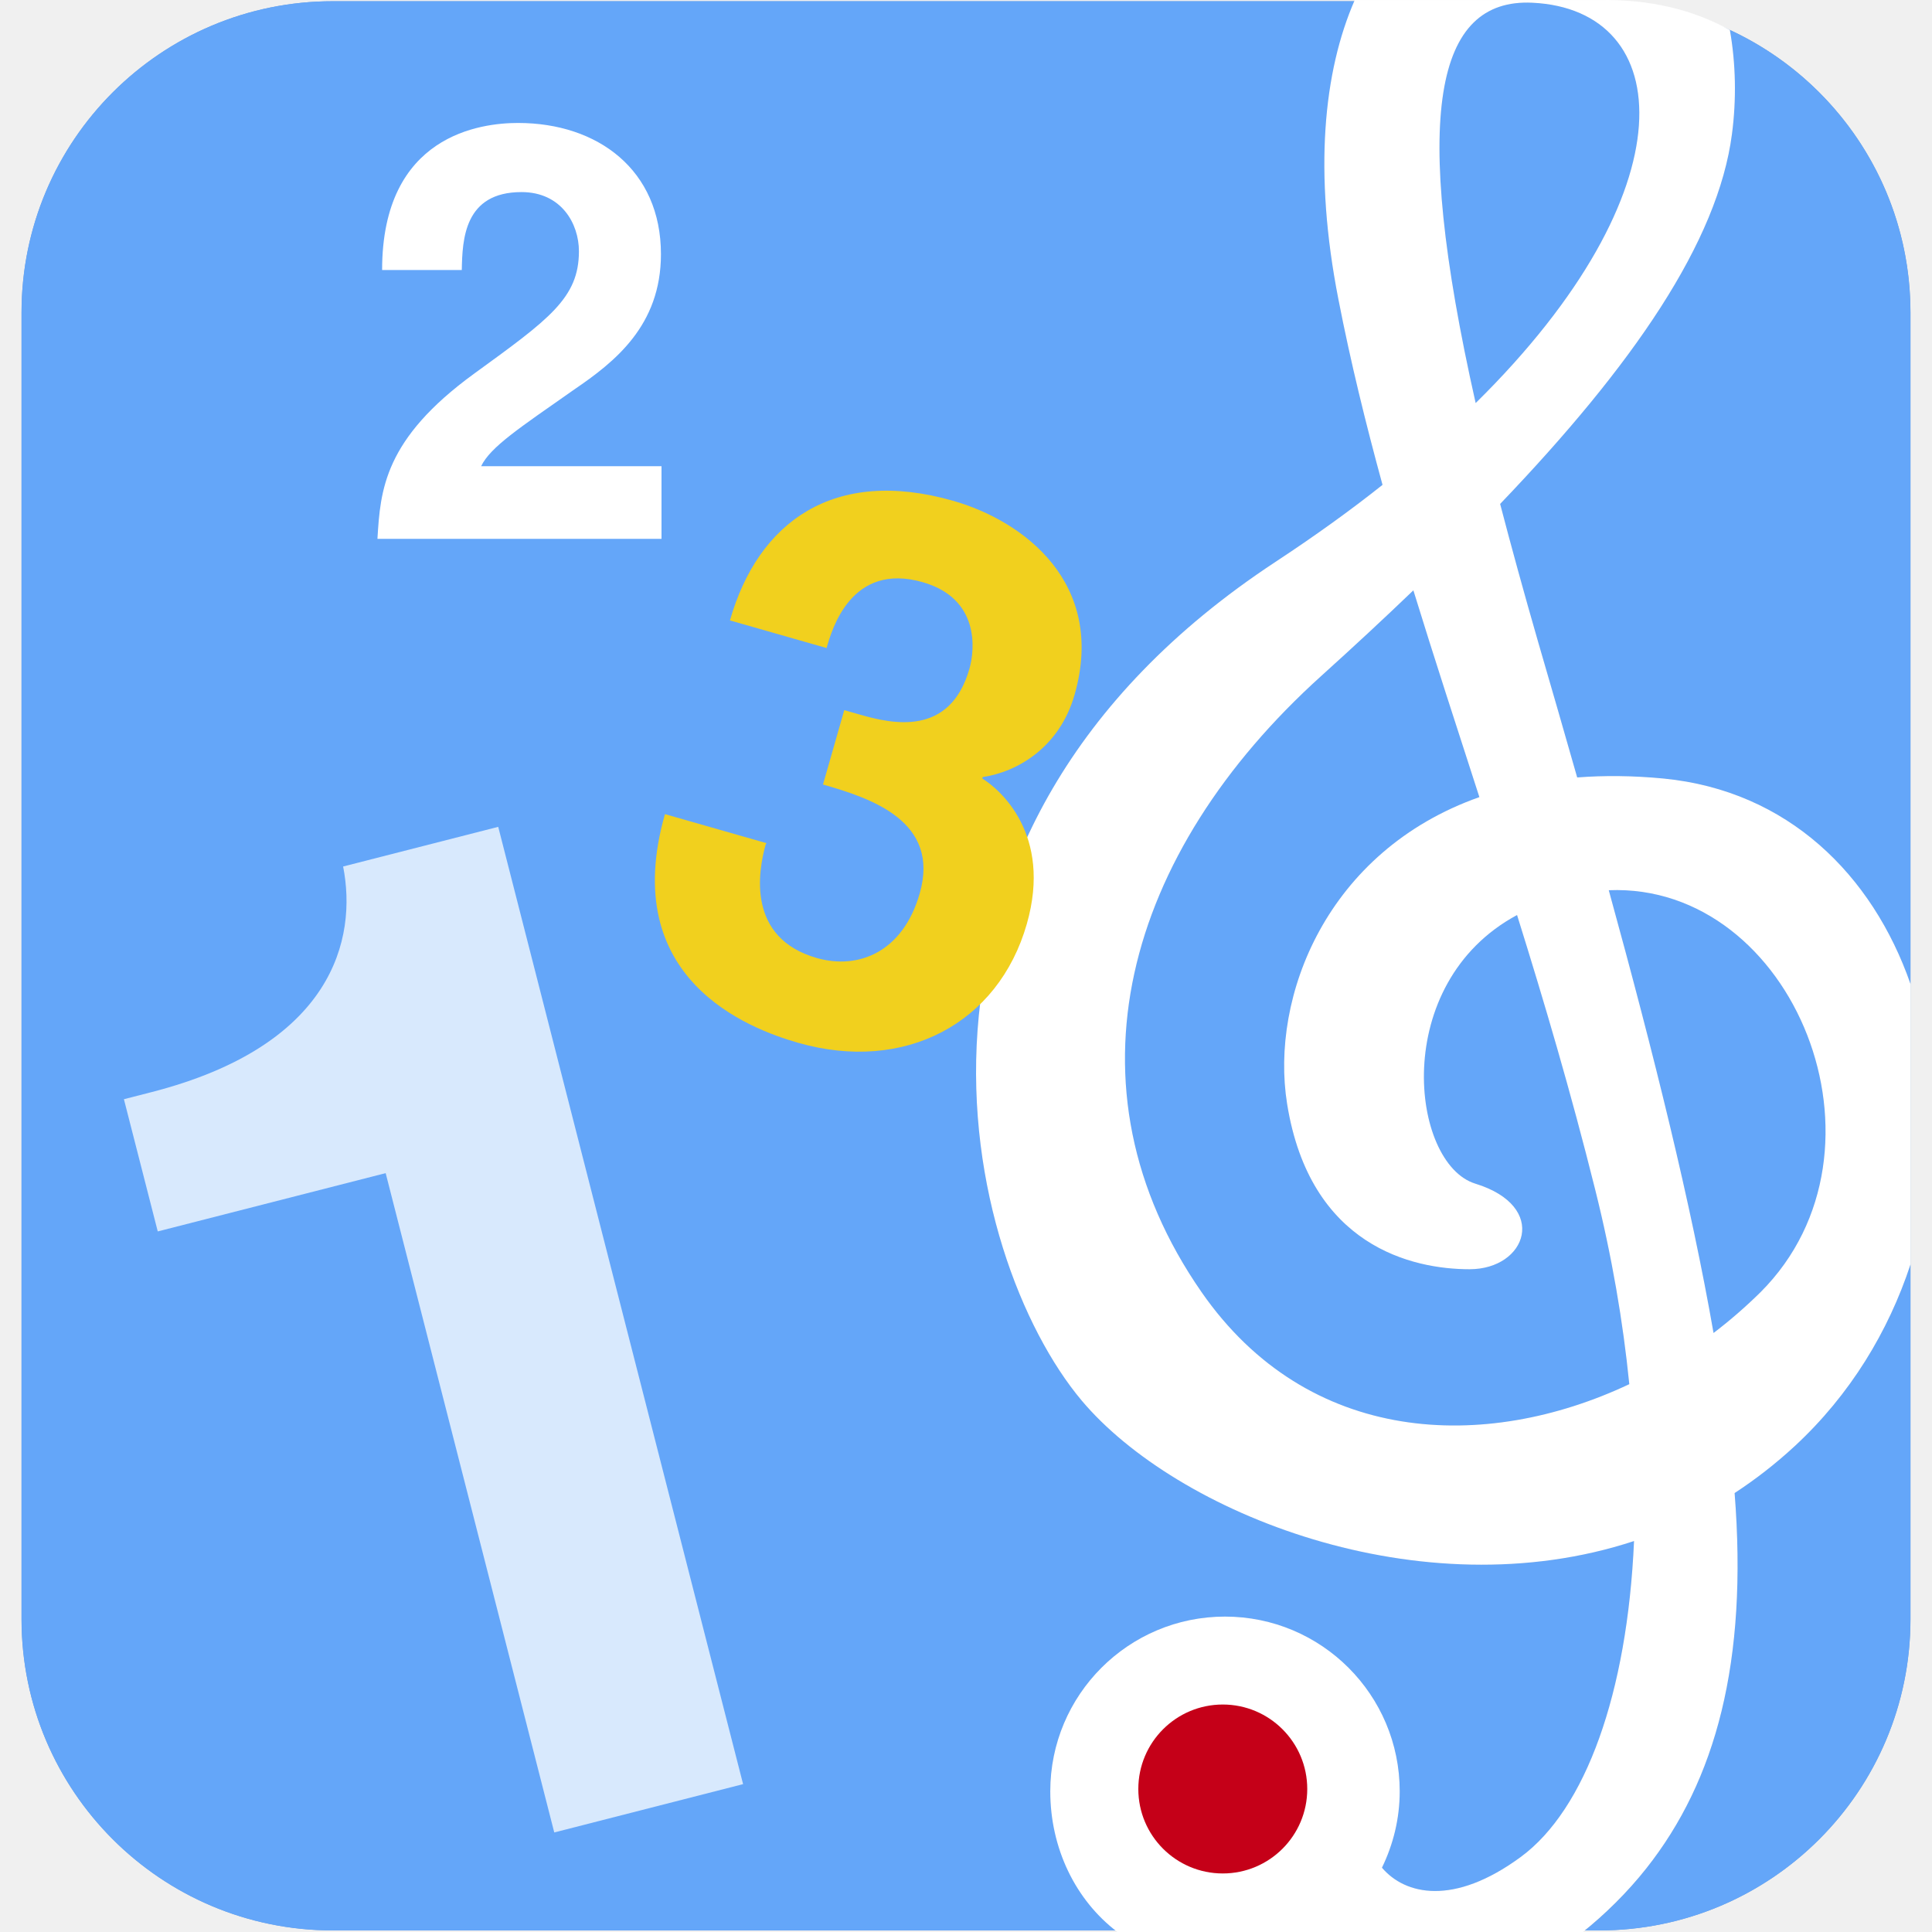
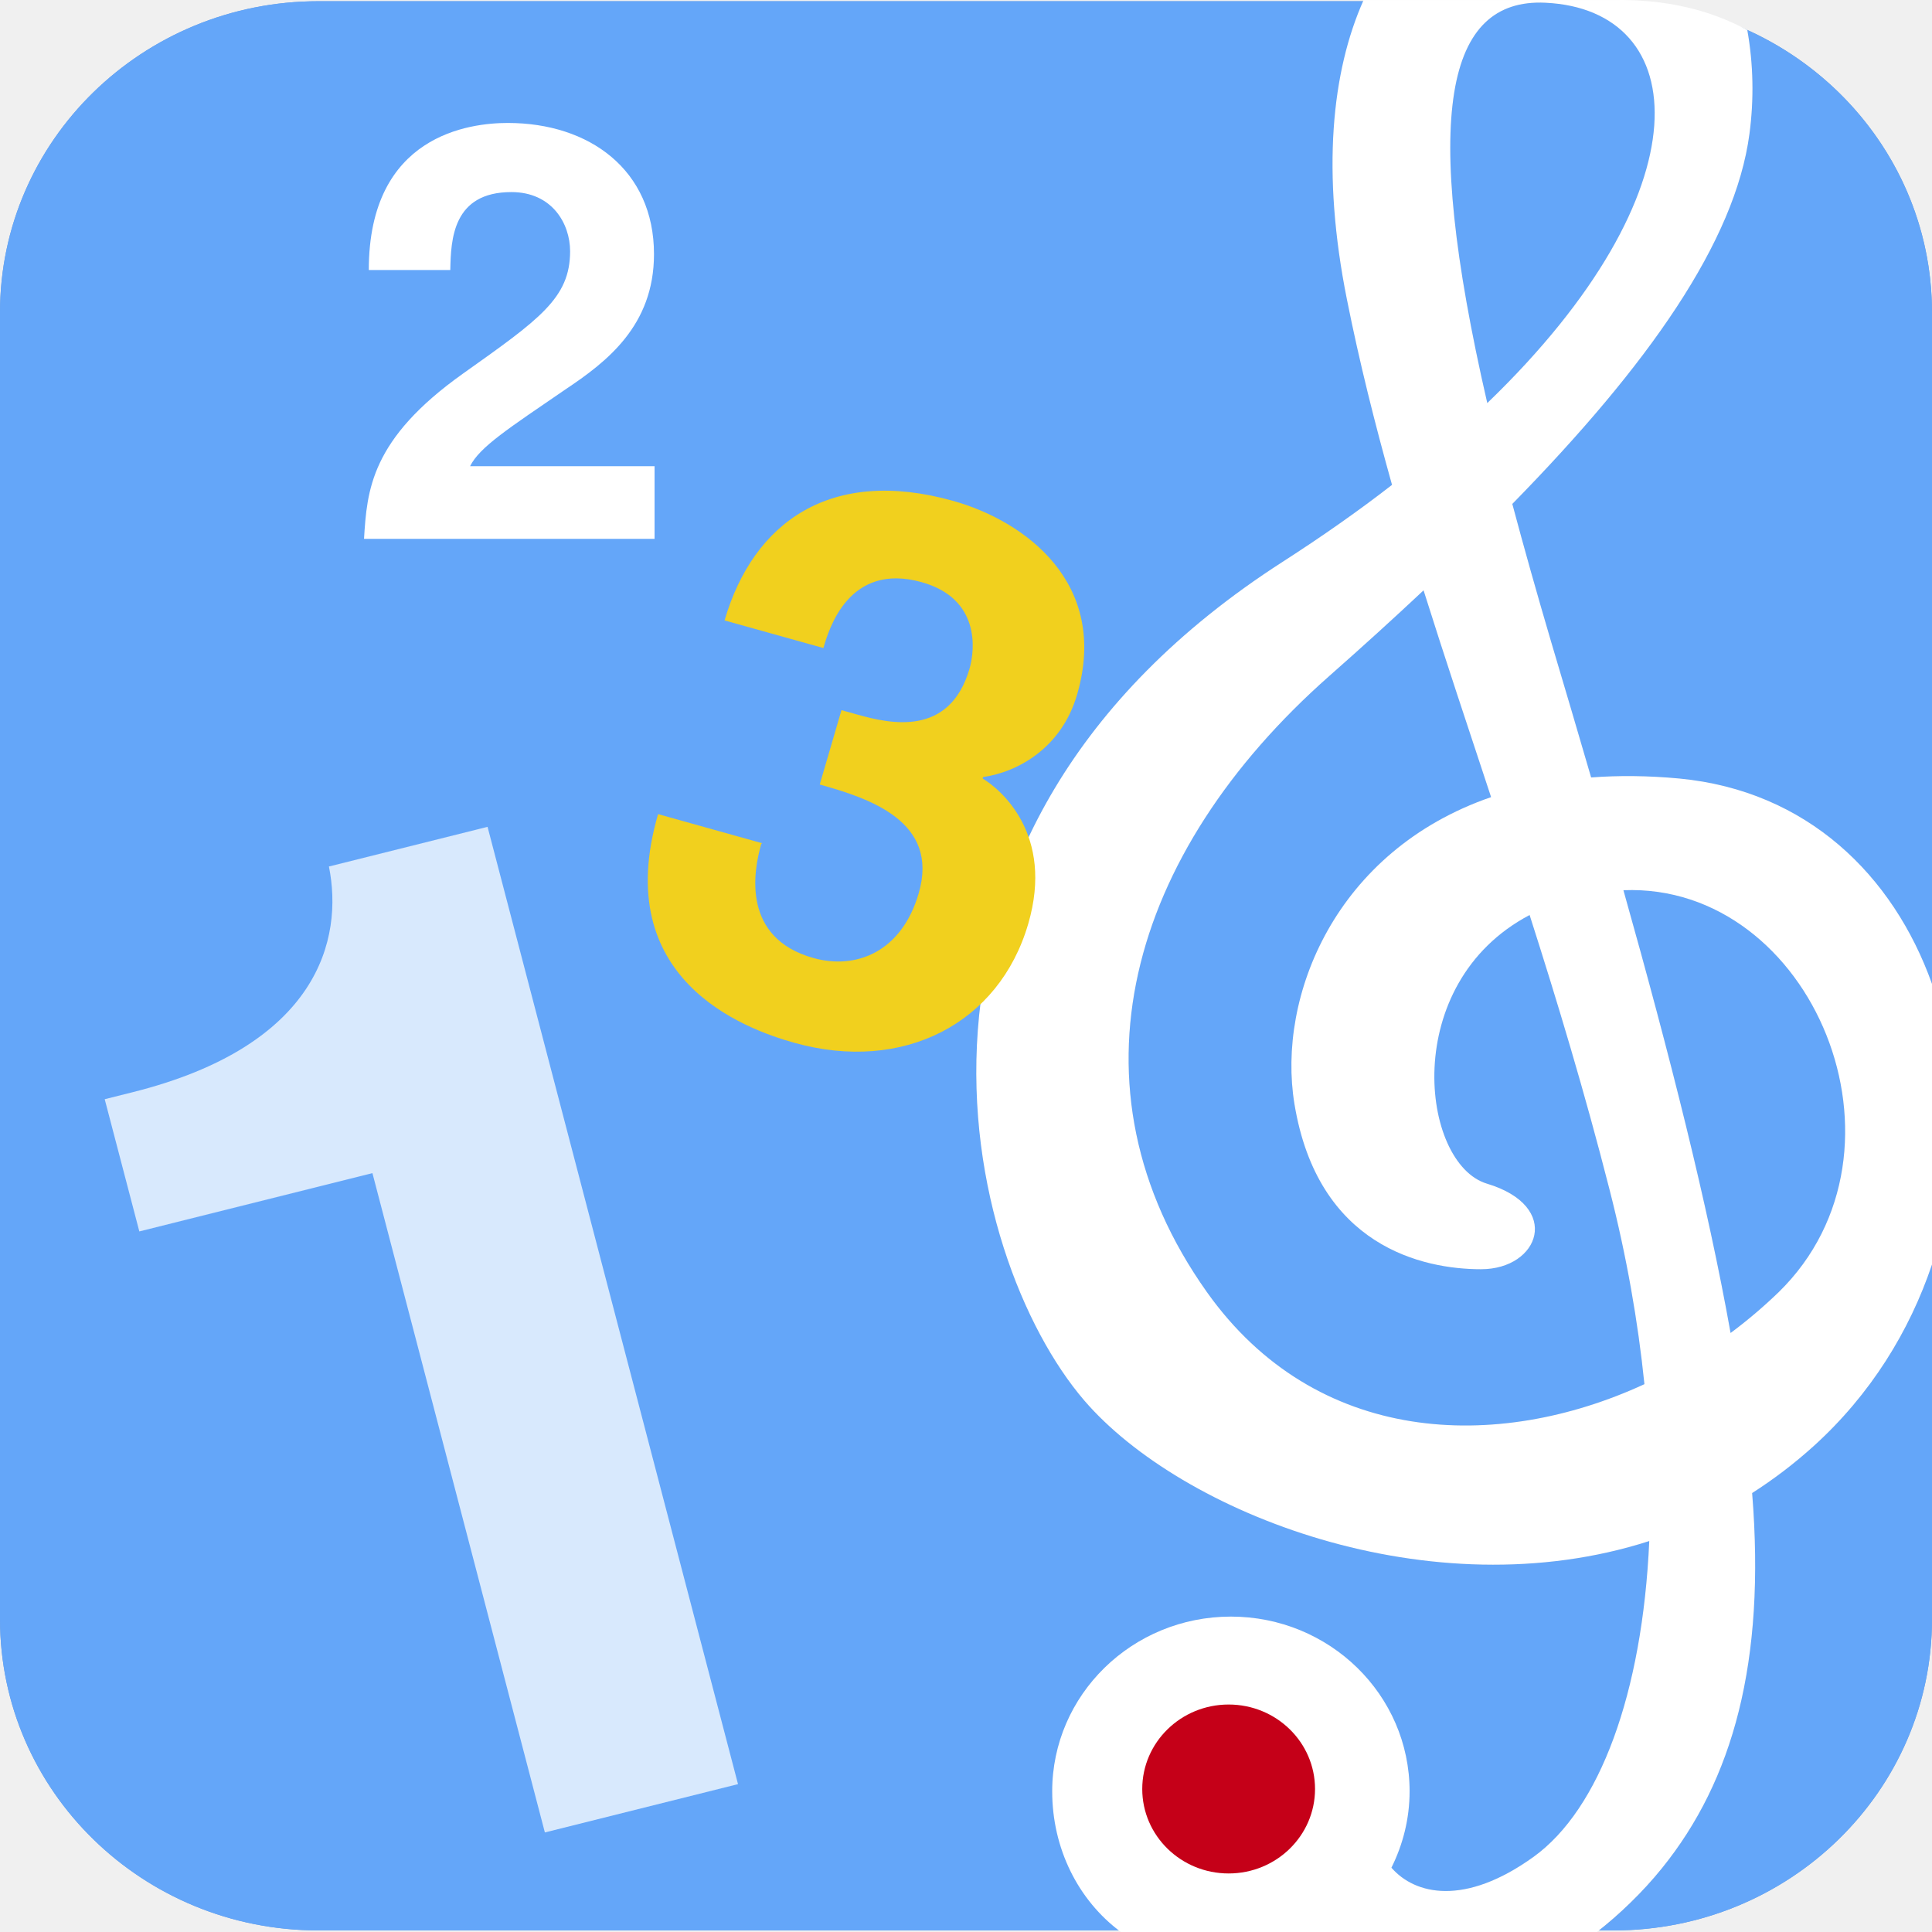
- <svg xmlns="http://www.w3.org/2000/svg" version="1.1" id="svg2" xml:space="preserve" width="55" height="55" viewBox="0 0 55 55">
+ <svg xmlns="http://www.w3.org/2000/svg" viewBox="0 0 48 48" height="48" width="48" xml:space="preserve" id="svg2" version="1.1">
  <defs id="defs6">
-     <clipPath clipPathUnits="userSpaceOnUse" id="clipPath18">
-       <path d="M 0,532.918 H 745.508 V 0 H 0 Z" id="path16" />
+     <clipPath id="clipPath18" clipPathUnits="userSpaceOnUse">
+       <path id="path16" d="M 0,532.918 H 745.508 V 0 H 0 Z" />
    </clipPath>
  </defs>
-   <g id="g10" transform="matrix(0.2605326,0,0,-0.2605326,-76.34851,95.78341)">
+   <g transform="matrix(0.2325577,0,0,-0.2273739,-68.69768,83.5928)" id="g10">
    <g id="g1350">
-       <g transform="translate(501.8008,190.7261)" id="g20">
-         <path id="path22" style="fill:#719dd4;fill-opacity:1;fill-rule:nonzero;stroke:none" d="m 0,0 c 0,-18.786 -15.229,-34.016 -34.016,-34.016 h -138.368 c -18.787,0 -34.016,15.23 -34.016,34.016 v 142.769 c 0,18.786 15.229,34.015 34.016,34.015 H -34.016 C -15.229,176.784 0,161.555 0,142.769 Z" />
+       <g id="g20" transform="translate(501.8008,190.7261)">
+         <path d="m 0,0 c 0,-18.786 -15.229,-34.016 -34.016,-34.016 h -138.368 c -18.787,0 -34.016,15.23 -34.016,34.016 v 142.769 c 0,18.786 15.229,34.015 34.016,34.015 H -34.016 C -15.229,176.784 0,161.555 0,142.769 Z" style="fill:#719dd4;fill-opacity:1;fill-rule:nonzero;stroke:none" id="path22" />
      </g>
-       <g transform="translate(482.2988,353.0142)" id="g24">
-         <path id="path26" style="fill:#64a6f9;fill-opacity:1;fill-rule:nonzero;stroke:none" d="m 0,0 c -1.527,-11.774 -10.793,-25.251 -25.334,-40.434 1.223,-4.679 2.594,-9.675 4.145,-15.051 1.48,-5.074 2.898,-10.014 4.275,-14.835 2.926,0.227 6.072,0.204 9.445,-0.119 13.574,-1.331 22.811,-10.516 26.971,-22.438 V -19.52 C 19.502,-5.836 11.418,5.953 -0.23,11.353 0.42,7.664 0.494,3.768 0,0" />
+       <g id="g24" transform="translate(482.2988,353.0142)">
+         <path d="m 0,0 c -1.527,-11.774 -10.793,-25.251 -25.334,-40.434 1.223,-4.679 2.594,-9.675 4.145,-15.051 1.48,-5.074 2.898,-10.014 4.275,-14.835 2.926,0.227 6.072,0.204 9.445,-0.119 13.574,-1.331 22.811,-10.516 26.971,-22.438 V -19.52 C 19.502,-5.836 11.418,5.953 -0.23,11.353 0.42,7.664 0.494,3.768 0,0" style="fill:#64a6f9;fill-opacity:1;fill-rule:nonzero;stroke:none" id="path26" />
      </g>
-       <g transform="translate(489.166,209.6392)" id="g28">
-         <path id="path30" style="fill:#64a6f9;fill-opacity:1;fill-rule:nonzero;stroke:none" d="m 0,0 c -2.115,-1.955 -4.318,-3.658 -6.58,-5.138 1.459,-18.466 -2.053,-31.395 -9.631,-40.989 -2.115,-2.681 -4.367,-4.932 -6.713,-6.802 h 1.543 c 18.787,0 34.016,15.23 34.016,34.016 V 19.835 C 10.23,12.543 6.078,5.635 0,0" />
+       <g id="g28" transform="translate(489.166,209.6392)">
+         <path d="m 0,0 c -2.115,-1.955 -4.318,-3.658 -6.58,-5.138 1.459,-18.466 -2.053,-31.395 -9.631,-40.989 -2.115,-2.681 -4.367,-4.932 -6.713,-6.802 h 1.543 c 18.787,0 34.016,15.23 34.016,34.016 V 19.835 C 10.23,12.543 6.078,5.635 0,0" style="fill:#64a6f9;fill-opacity:1;fill-rule:nonzero;stroke:none" id="path30" />
      </g>
-       <g transform="translate(460.4863,367.3462)" id="g32">
-         <path id="path34" style="fill:#64a6f9;fill-opacity:1;fill-rule:nonzero;stroke:none" d="M 0,0 C -10.561,0.502 -13.318,-12.105 -6.195,-43.743 17.42,-20.475 15.686,-0.752 0,0" />
+       <g id="g32" transform="translate(460.4863,367.3462)">
+         <path d="M 0,0 C -10.561,0.502 -13.318,-12.105 -6.195,-43.743 17.42,-20.475 15.686,-0.752 0,0" style="fill:#64a6f9;fill-opacity:1;fill-rule:nonzero;stroke:none" id="path34" />
      </g>
-       <g transform="translate(407.8086,171.9106)" id="g36">
-         <path id="path38" style="fill:#64a6f9;fill-opacity:1;fill-rule:nonzero;stroke:none" d="m 0,0 c 0,10.545 8.547,19.092 19.092,19.092 10.545,0 19.092,-8.547 19.092,-19.092 0,-2.996 -0.711,-5.82 -1.942,-8.345 2.518,-2.963 7.832,-4.229 15.188,1.186 7.052,5.204 11.625,17.858 12.357,34.506 -23.34,-7.687 -50.01,3.058 -60.359,15.358 -13.082,15.592 -24.311,61.722 21.195,91.643 4.277,2.815 8.168,5.614 11.682,8.406 -1.826,6.682 -3.479,13.385 -4.821,20.271 -2.73,13.94 -1.629,24.762 1.786,32.575 H -78.392 c -18.787,0 -34.016,-15.23 -34.016,-34.016 V 18.815 c 0,-18.786 15.229,-34.015 34.016,-34.015 H 7.572 C 2.979,-11.714 0,-6.212 0,0" />
+       <g id="g36" transform="translate(407.8086,171.9106)">
+         <path d="m 0,0 c 0,10.545 8.547,19.092 19.092,19.092 10.545,0 19.092,-8.547 19.092,-19.092 0,-2.996 -0.711,-5.82 -1.942,-8.345 2.518,-2.963 7.832,-4.229 15.188,1.186 7.052,5.204 11.625,17.858 12.357,34.506 -23.34,-7.687 -50.01,3.058 -60.359,15.358 -13.082,15.592 -24.311,61.722 21.195,91.643 4.277,2.815 8.168,5.614 11.682,8.406 -1.826,6.682 -3.479,13.385 -4.821,20.271 -2.73,13.94 -1.629,24.762 1.786,32.575 H -78.392 c -18.787,0 -34.016,-15.23 -34.016,-34.016 V 18.815 c 0,-18.786 15.229,-34.015 34.016,-34.015 H 7.572 C 2.979,-11.714 0,-6.212 0,0" style="fill:#64a6f9;fill-opacity:1;fill-rule:nonzero;stroke:none" id="path38" />
      </g>
-       <g transform="translate(458.8125,267.6606)" id="g40">
-         <path id="path42" style="fill:#64a6f9;fill-opacity:1;fill-rule:nonzero;stroke:none" d="m 0,0 c -13.943,-7.506 -11.613,-27.174 -4.563,-29.35 8.104,-2.492 5.618,-9.353 -0.625,-9.353 -6.222,0 -17.443,2.5 -19.939,18.077 -1.875,11.707 4.348,27.633 21.012,33.511 -2.481,7.685 -4.93,15.166 -7.213,22.593 -3.18,-3.052 -6.533,-6.169 -10.057,-9.345 -21.443,-19.349 -28.678,-44.88 -13.09,-67.334 11.647,-16.77 30.955,-17.513 46.741,-10.06 -0.678,6.781 -1.891,13.93 -3.737,21.295 C 5.875,-19.328 2.951,-9.431 0,0" />
+       <g id="g40" transform="translate(458.8125,267.6606)">
+         <path d="m 0,0 c -13.943,-7.506 -11.613,-27.174 -4.563,-29.35 8.104,-2.492 5.618,-9.353 -0.625,-9.353 -6.222,0 -17.443,2.5 -19.939,18.077 -1.875,11.707 4.348,27.633 21.012,33.511 -2.481,7.685 -4.93,15.166 -7.213,22.593 -3.18,-3.052 -6.533,-6.169 -10.057,-9.345 -21.443,-19.349 -28.678,-44.88 -13.09,-67.334 11.647,-16.77 30.955,-17.513 46.741,-10.06 -0.678,6.781 -1.891,13.93 -3.737,21.295 C 5.875,-19.328 2.951,-9.431 0,0" style="fill:#64a6f9;fill-opacity:1;fill-rule:nonzero;stroke:none" id="path42" />
      </g>
-       <g transform="translate(485.4277,226.4595)" id="g44">
-         <path id="path46" style="fill:#64a6f9;fill-opacity:1;fill-rule:nonzero;stroke:none" d="M 0,0 C 15.516,15.527 3.592,44.733 -16.592,43.912 -11.6,25.777 -7.604,9.625 -5.145,-4.468 -3.332,-3.091 -1.6,-1.578 0,0" />
+       <g id="g44" transform="translate(485.4277,226.4595)">
+         <path d="M 0,0 C 15.516,15.527 3.592,44.733 -16.592,43.912 -11.6,25.777 -7.604,9.625 -5.145,-4.468 -3.332,-3.091 -1.6,-1.578 0,0" style="fill:#64a6f9;fill-opacity:1;fill-rule:nonzero;stroke:none" id="path46" />
      </g>
-       <g transform="translate(468.8359,270.3716)" id="g48">
-         <path id="path50" style="fill:#ffffff;fill-opacity:1;fill-rule:nonzero;stroke:none" d="M 0,0 C 20.184,0.821 32.107,-28.385 16.592,-43.912 14.992,-45.49 13.26,-47.003 11.447,-48.38 8.988,-34.287 4.992,-18.135 0,0 m -44.498,-43.912 c -15.588,22.454 -8.354,47.985 13.09,67.334 3.523,3.176 6.877,6.293 10.056,9.345 2.284,-7.427 4.733,-14.908 7.213,-22.593 -16.664,-5.878 -22.886,-21.804 -21.011,-33.511 2.496,-15.577 13.716,-18.077 19.939,-18.077 6.242,0 8.729,6.861 0.625,9.353 -7.051,2.176 -9.381,21.844 4.563,29.35 2.951,-9.431 5.875,-19.328 8.529,-29.966 1.846,-7.365 3.058,-14.514 3.736,-21.295 -15.785,-7.453 -35.094,-6.71 -46.74,10.06 M -8.35,96.975 C 7.336,96.223 9.07,76.5 -14.545,53.231 -21.668,84.869 -18.91,97.477 -8.35,96.975 M 4.119,-106.859 c 7.578,9.593 11.09,22.523 9.631,40.989 2.262,1.479 4.465,3.182 6.58,5.138 6.078,5.634 10.231,12.543 12.635,19.835 v 30.663 C 28.805,1.688 19.568,10.873 5.994,12.203 c -3.373,0.323 -6.519,0.347 -9.445,0.119 -1.377,4.822 -2.795,9.762 -4.276,14.835 -1.55,5.376 -2.921,10.372 -4.144,15.052 14.541,15.183 23.807,28.659 25.334,40.434 0.494,3.767 0.42,7.664 -0.231,11.352 -4.093,2.244 -8.767,3.371 -14.283,3.272 h -26.707 c -3.414,-7.814 -4.515,-18.763 -1.785,-32.703 1.342,-6.886 2.994,-13.589 4.82,-20.271 -3.513,-2.792 -7.404,-5.591 -11.681,-8.406 C -81.91,5.966 -70.682,-40.164 -57.6,-55.756 c 10.35,-12.3 37.02,-23.045 60.36,-15.358 -0.733,-16.648 -5.305,-29.302 -12.358,-34.506 -7.355,-5.415 -12.67,-4.149 -15.187,-1.186 1.23,2.525 1.941,5.349 1.941,8.345 0,10.545 -8.547,19.092 -19.092,19.092 -10.544,0 -19.091,-8.547 -19.091,-19.092 0,-6.212 2.742,-11.885 7.336,-15.372 h 50.859 c 2.346,1.871 4.836,4.293 6.951,6.974" />
+       <g id="g48" transform="translate(468.8359,270.3716)">
+         <path d="M 0,0 C 20.184,0.821 32.107,-28.385 16.592,-43.912 14.992,-45.49 13.26,-47.003 11.447,-48.38 8.988,-34.287 4.992,-18.135 0,0 m -44.498,-43.912 c -15.588,22.454 -8.354,47.985 13.09,67.334 3.523,3.176 6.877,6.293 10.056,9.345 2.284,-7.427 4.733,-14.908 7.213,-22.593 -16.664,-5.878 -22.886,-21.804 -21.011,-33.511 2.496,-15.577 13.716,-18.077 19.939,-18.077 6.242,0 8.729,6.861 0.625,9.353 -7.051,2.176 -9.381,21.844 4.563,29.35 2.951,-9.431 5.875,-19.328 8.529,-29.966 1.846,-7.365 3.058,-14.514 3.736,-21.295 -15.785,-7.453 -35.094,-6.71 -46.74,10.06 M -8.35,96.975 C 7.336,96.223 9.07,76.5 -14.545,53.231 -21.668,84.869 -18.91,97.477 -8.35,96.975 M 4.119,-106.859 c 7.578,9.593 11.09,22.523 9.631,40.989 2.262,1.479 4.465,3.182 6.58,5.138 6.078,5.634 10.231,12.543 12.635,19.835 v 30.663 C 28.805,1.688 19.568,10.873 5.994,12.203 c -3.373,0.323 -6.519,0.347 -9.445,0.119 -1.377,4.822 -2.795,9.762 -4.276,14.835 -1.55,5.376 -2.921,10.372 -4.144,15.052 14.541,15.183 23.807,28.659 25.334,40.434 0.494,3.767 0.42,7.664 -0.231,11.352 -4.093,2.244 -8.767,3.371 -14.283,3.272 h -26.707 c -3.414,-7.814 -4.515,-18.763 -1.785,-32.703 1.342,-6.886 2.994,-13.589 4.82,-20.271 -3.513,-2.792 -7.404,-5.591 -11.681,-8.406 C -81.91,5.966 -70.682,-40.164 -57.6,-55.756 c 10.35,-12.3 37.02,-23.045 60.36,-15.358 -0.733,-16.648 -5.305,-29.302 -12.358,-34.506 -7.355,-5.415 -12.67,-4.149 -15.187,-1.186 1.23,2.525 1.941,5.349 1.941,8.345 0,10.545 -8.547,19.092 -19.092,19.092 -10.544,0 -19.091,-8.547 -19.091,-19.092 0,-6.212 2.742,-11.885 7.336,-15.372 h 50.859 c 2.346,1.871 4.836,4.293 6.951,6.974" style="fill:#ffffff;fill-opacity:1;fill-rule:nonzero;stroke:none" id="path50" />
      </g>
-       <g transform="translate(306.5874,247.5366)" id="g52">
-         <path id="path54" style="fill:#d8e9fd;fill-opacity:1;fill-rule:nonzero;stroke:none" d="M 0,0 2.95,0.756 C 22.843,5.839 25.512,17.51 23.953,25.427 L 40.9,29.761 67.657,-74.841 47.023,-80.12 28.601,-8.078 3.698,-14.448 Z" />
+       <g id="g52" transform="translate(306.5874,247.5366)">
+         <path d="M 0,0 2.95,0.756 C 22.843,5.839 25.512,17.51 23.953,25.427 L 40.9,29.761 67.657,-74.841 47.023,-80.12 28.601,-8.078 3.698,-14.448 Z" style="fill:#d8e9fd;fill-opacity:1;fill-rule:nonzero;stroke:none" id="path54" />
      </g>
-       <g transform="translate(334.8003,338.1431)" id="g56">
-         <path id="path58" style="fill:#ffffff;fill-opacity:1;fill-rule:nonzero;stroke:none" d="m 0,0 c 0,14.787 10.818,16.066 14.851,16.066 8.705,0 15.617,-5.118 15.617,-14.338 0,-7.81 -5.057,-11.775 -9.473,-14.785 -6.017,-4.223 -9.151,-6.269 -10.177,-8.385 h 19.711 v -7.934 H -0.51 c 0.32,5.309 0.703,10.877 10.559,18.044 8.193,5.953 11.457,8.26 11.457,13.382 0,3.006 -1.92,6.463 -6.272,6.463 C 8.962,8.513 8.771,3.33 8.706,0 Z" />
+       <g id="g56" transform="translate(334.8003,338.1431)">
+         <path d="m 0,0 c 0,14.787 10.818,16.066 14.851,16.066 8.705,0 15.617,-5.118 15.617,-14.338 0,-7.81 -5.057,-11.775 -9.473,-14.785 -6.017,-4.223 -9.151,-6.269 -10.177,-8.385 h 19.711 v -7.934 H -0.51 c 0.32,5.309 0.703,10.877 10.559,18.044 8.193,5.953 11.457,8.26 11.457,13.382 0,3.006 -1.92,6.463 -6.272,6.463 C 8.962,8.513 8.771,3.33 8.706,0 Z" style="fill:#ffffff;fill-opacity:1;fill-rule:nonzero;stroke:none" id="path58" />
      </g>
-       <g transform="translate(385.2969,290.0483)" id="g60">
-         <path id="path62" style="fill:#f1d01e;fill-opacity:1;fill-rule:nonzero;stroke:none" d="m 0,0 1.785,-0.51 c 3.414,-0.973 9.762,-2.438 11.895,5.036 0.603,2.113 1.136,7.676 -5.117,9.459 C 0.762,16.214 -1.352,8.819 -1.93,6.788 L -12.49,9.804 C -9.402,20.608 -1.105,26.59 11.893,22.876 19.611,20.673 28.652,13.872 25.168,1.687 23.498,-4.163 18.801,-6.775 15.133,-7.31 l -0.047,-0.163 c 1.867,-1.149 7.672,-6.055 4.865,-15.882 C 16.84,-34.25 6.592,-39.668 -5.023,-36.352 c -5.446,1.557 -19.717,6.956 -14.568,24.99 l 11.13,-3.182 -0.102,-0.058 c -0.882,-3.088 -2.064,-10.305 5.573,-12.485 4.547,-1.296 9.408,0.65 11.24,7.07 2.25,7.875 -5.291,10.384 -10.572,11.889 z" />
+       <g id="g60" transform="translate(385.2969,290.0483)">
+         <path d="m 0,0 1.785,-0.51 c 3.414,-0.973 9.762,-2.438 11.895,5.036 0.603,2.113 1.136,7.676 -5.117,9.459 C 0.762,16.214 -1.352,8.819 -1.93,6.788 L -12.49,9.804 C -9.402,20.608 -1.105,26.59 11.893,22.876 19.611,20.673 28.652,13.872 25.168,1.687 23.498,-4.163 18.801,-6.775 15.133,-7.31 l -0.047,-0.163 c 1.867,-1.149 7.672,-6.055 4.865,-15.882 C 16.84,-34.25 6.592,-39.668 -5.023,-36.352 c -5.446,1.557 -19.717,6.956 -14.568,24.99 l 11.13,-3.182 -0.102,-0.058 c -0.882,-3.088 -2.064,-10.305 5.573,-12.485 4.547,-1.296 9.408,0.65 11.24,7.07 2.25,7.875 -5.291,10.384 -10.572,11.889 z" style="fill:#f1d01e;fill-opacity:1;fill-rule:nonzero;stroke:none" id="path62" />
      </g>
-       <g transform="translate(435.8887,172.1636)" id="g64">
-         <path id="path66" style="fill:#c50018;fill-opacity:1;fill-rule:nonzero;stroke:none" d="m 0,0 c 0,-5.098 -4.133,-9.228 -9.229,-9.228 -5.097,0 -9.23,4.13 -9.23,9.228 0,5.098 4.133,9.231 9.23,9.231 C -4.133,9.231 0,5.098 0,0" />
+       <g id="g64" transform="translate(435.8887,172.1636)">
+         <path d="m 0,0 c 0,-5.098 -4.133,-9.228 -9.229,-9.228 -5.097,0 -9.23,4.13 -9.23,9.228 0,5.098 4.133,9.231 9.23,9.231 C -4.133,9.231 0,5.098 0,0" style="fill:#c50018;fill-opacity:1;fill-rule:nonzero;stroke:none" id="path66" />
      </g>
    </g>
  </g>
</svg>
